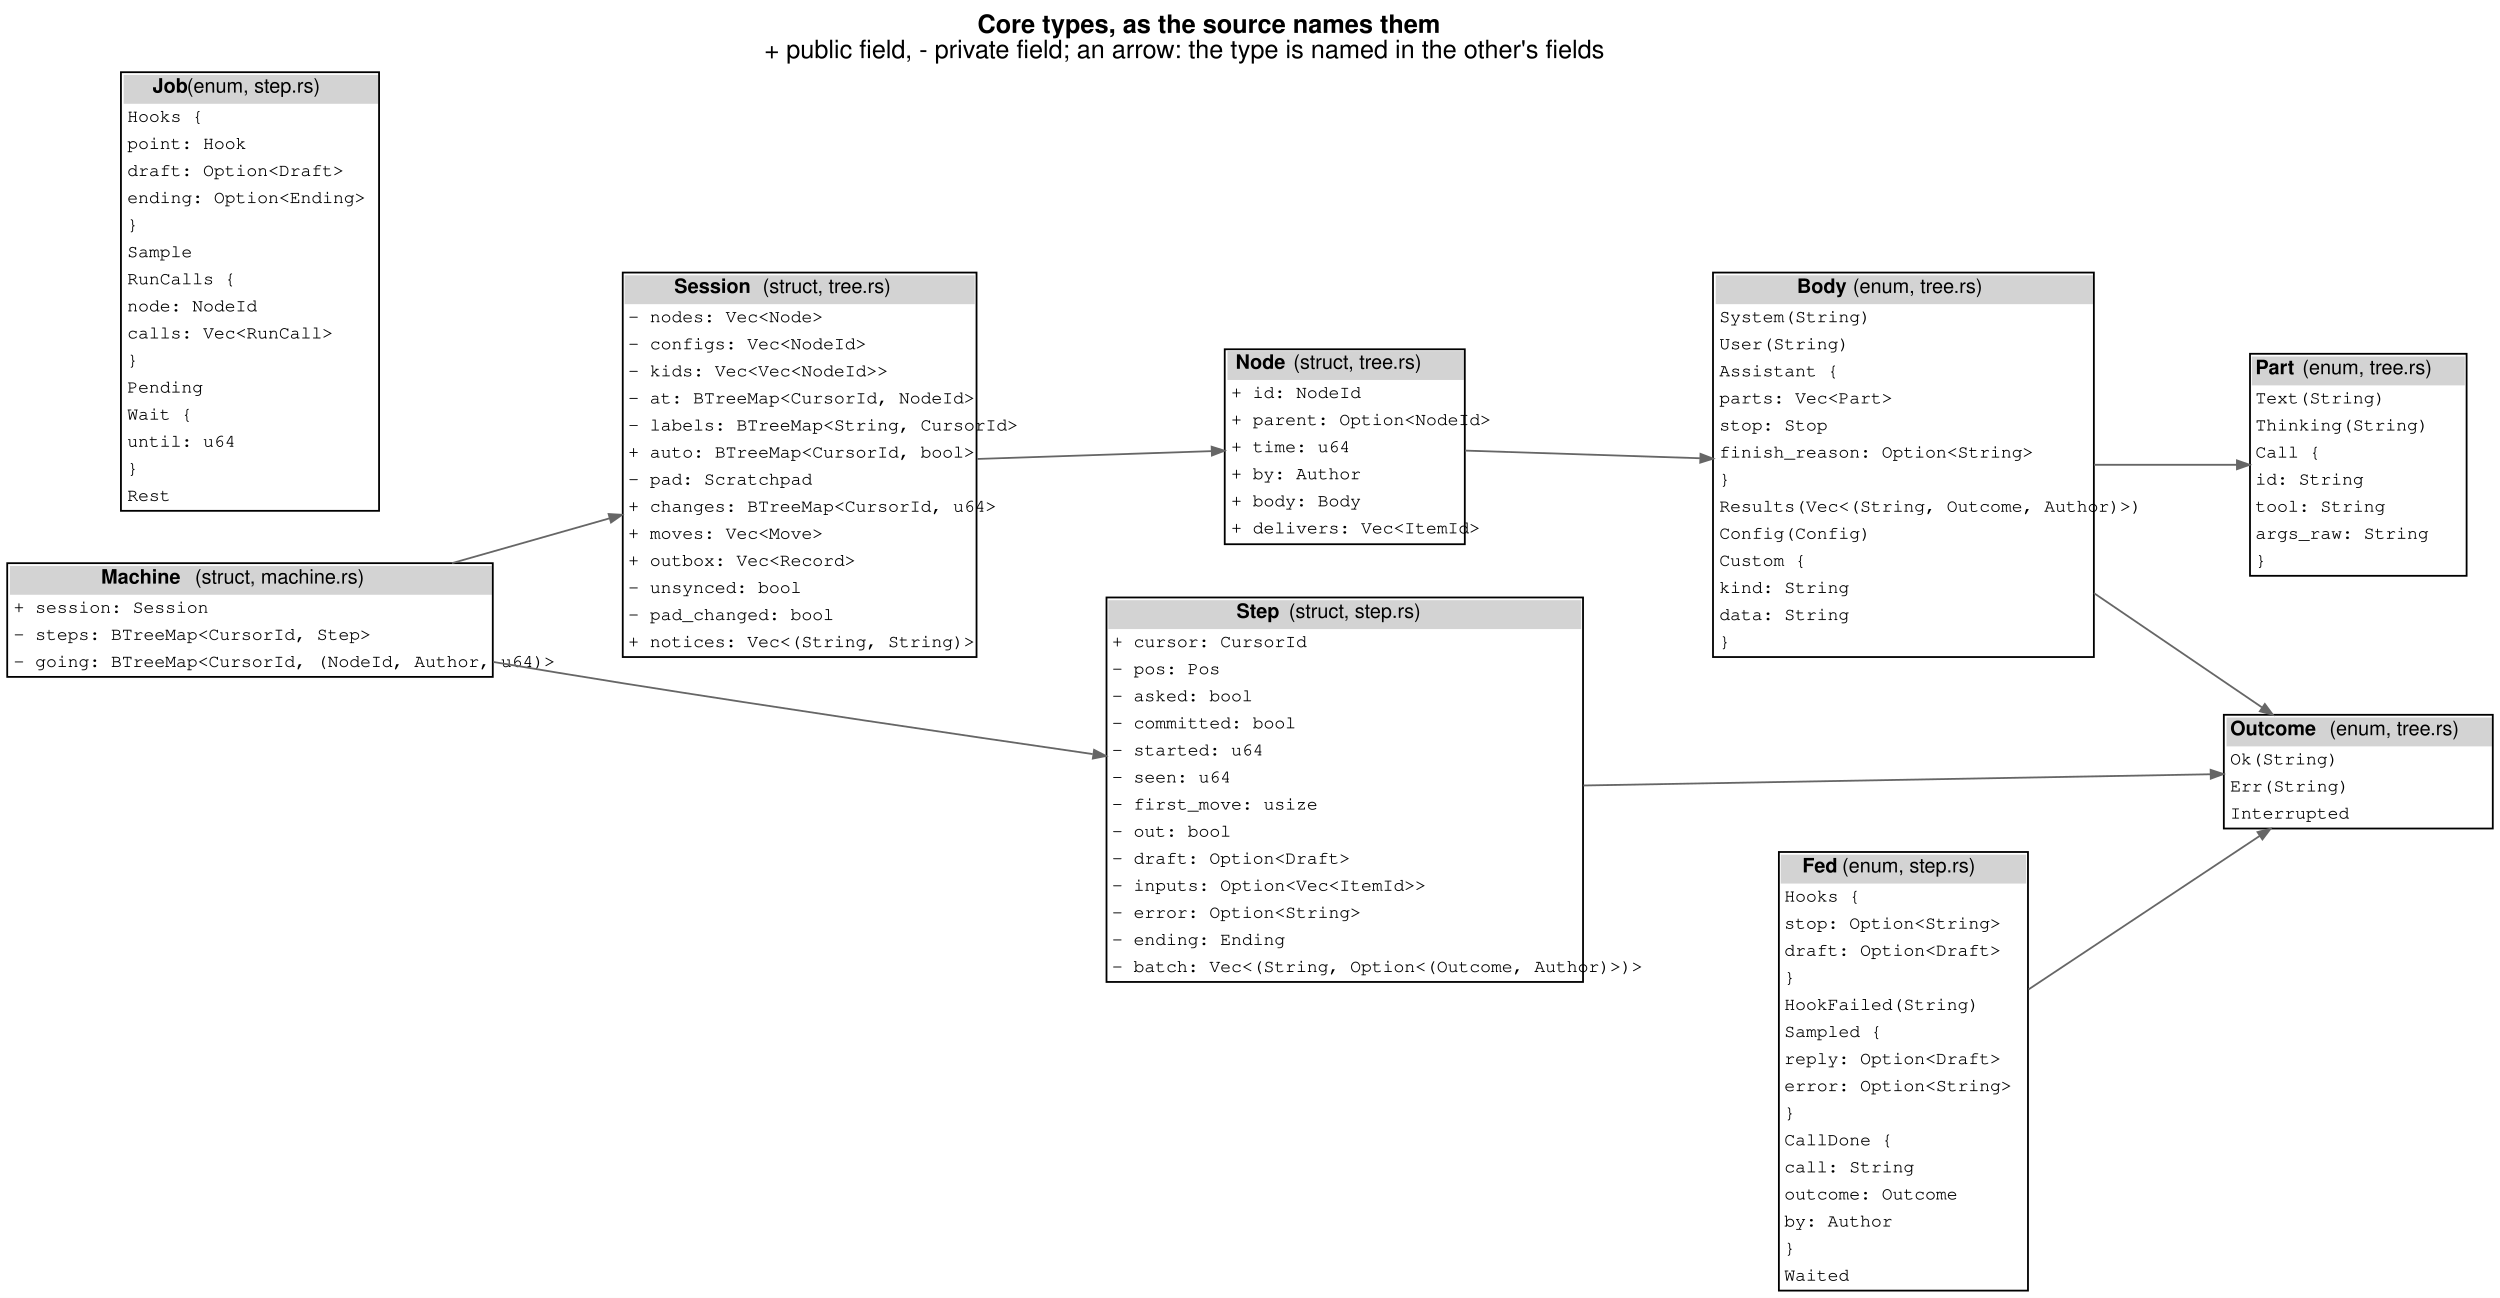
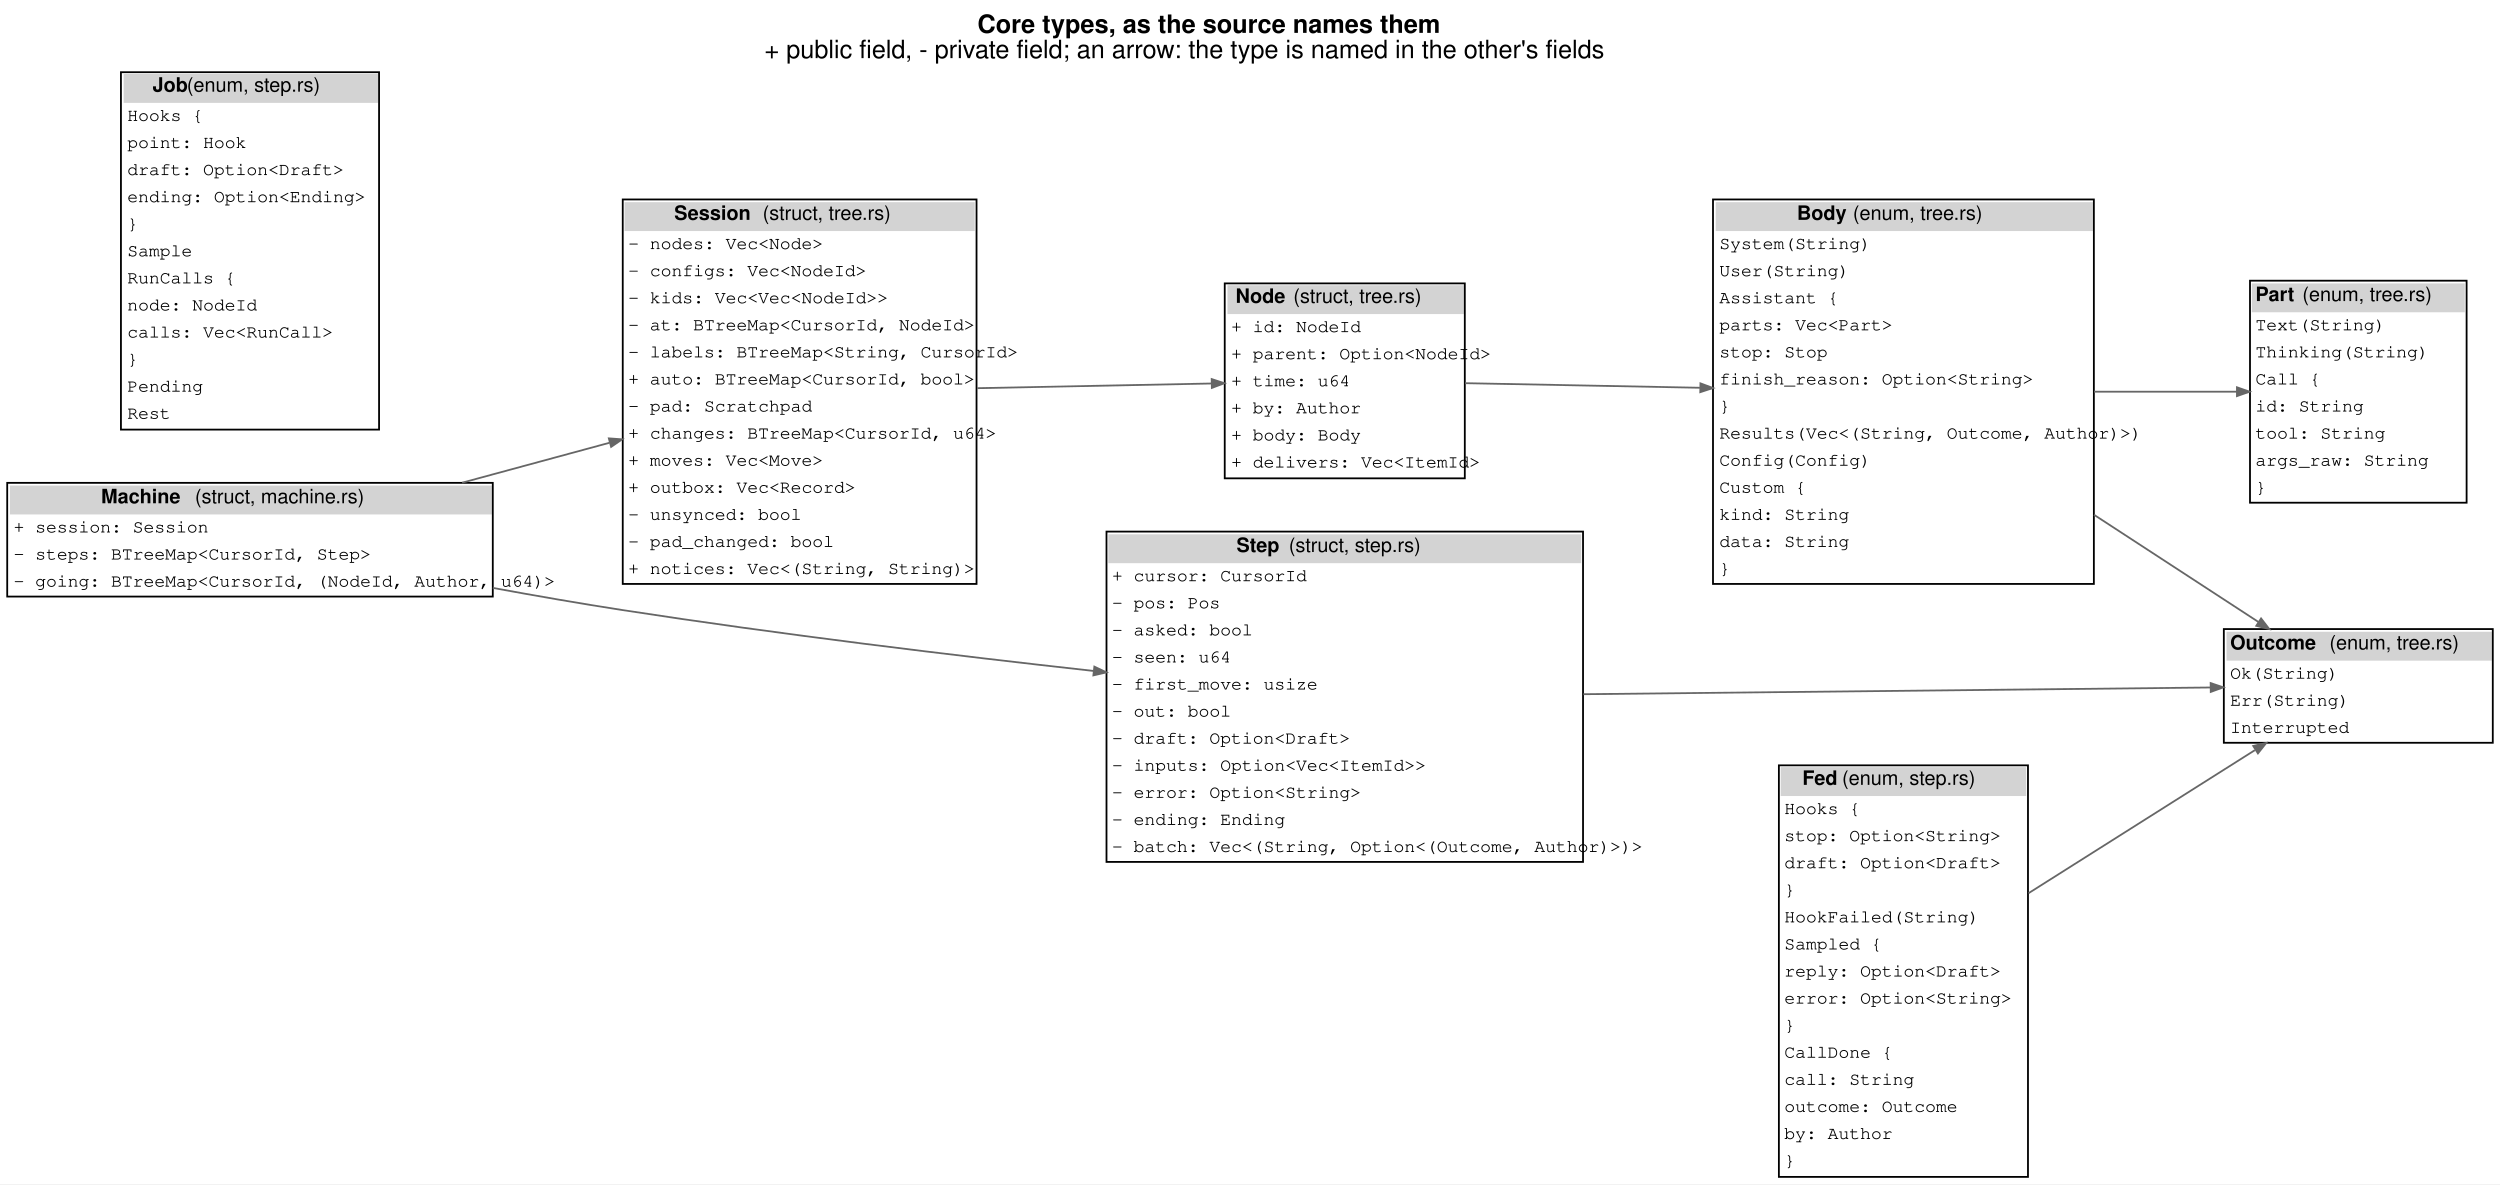
- <svg xmlns="http://www.w3.org/2000/svg" width="1385pt" height="719pt" viewBox="0.00 0.00 1385.00 719.00">
-   <g id="graph0" class="graph" transform="scale(1 1) rotate(0) translate(4 715)">
-     <polygon fill="white" stroke="transparent" points="-4,4 -4,-715 1381,-715 1381,4 -4,4" />
-     <text text-anchor="start" x="537.5" y="-696.8" font-family="Helvetica,sans-Serif" font-weight="bold" font-size="14.00">Core types, as the source names them</text>
-     <text text-anchor="start" x="419.5" y="-682.8" font-family="Helvetica,sans-Serif" font-size="14.00">+ public field, - private field; an arrow: the type is named in the other's fields</text>
+ <svg xmlns="http://www.w3.org/2000/svg" width="1385pt" height="656pt" viewBox="0.00 0.00 1385.00 656.00">
+   <g id="graph0" class="graph" transform="scale(1 1) rotate(0) translate(4 652)">
+     <polygon fill="white" stroke="transparent" points="-4,4 -4,-652 1381,-652 1381,4 -4,4" />
+     <text text-anchor="start" x="537.5" y="-633.8" font-family="Helvetica,sans-Serif" font-weight="bold" font-size="14.00">Core types, as the source names them</text>
+     <text text-anchor="start" x="419.5" y="-619.8" font-family="Helvetica,sans-Serif" font-size="14.00">+ public field, - private field; an arrow: the type is named in the other's fields</text>
    <g id="node1" class="node">
-       <polygon fill="lightgray" stroke="transparent" points="946.5,-546.5 946.5,-562.5 1155.5,-562.5 1155.5,-546.5 946.5,-546.5" />
-       <text text-anchor="start" x="991.5" y="-552.7" font-family="Helvetica,sans-Serif" font-weight="bold" font-size="11.00">Body</text>
-       <text text-anchor="start" x="1022.5" y="-552.7" font-family="Helvetica,sans-Serif" font-size="11.00"> (enum, tree.rs)</text>
-       <text text-anchor="start" x="948.5" y="-536.5" font-family="Courier,monospace" font-size="10.00">System(String)</text>
-       <text text-anchor="start" x="948.5" y="-521.5" font-family="Courier,monospace" font-size="10.00">User(String)</text>
-       <text text-anchor="start" x="948.5" y="-506.5" font-family="Courier,monospace" font-size="10.00">Assistant {</text>
-       <text text-anchor="start" x="948.5" y="-491.5" font-family="Courier,monospace" font-size="10.00">    parts: Vec&lt;Part&gt;</text>
-       <text text-anchor="start" x="948.5" y="-476.5" font-family="Courier,monospace" font-size="10.00">    stop: Stop</text>
-       <text text-anchor="start" x="948.5" y="-461.5" font-family="Courier,monospace" font-size="10.00">    finish_reason: Option&lt;String&gt;</text>
-       <text text-anchor="start" x="948.5" y="-446.5" font-family="Courier,monospace" font-size="10.00">}</text>
-       <text text-anchor="start" x="948.5" y="-431.5" font-family="Courier,monospace" font-size="10.00">Results(Vec&lt;(String, Outcome, Author)&gt;)</text>
-       <text text-anchor="start" x="948.5" y="-416.5" font-family="Courier,monospace" font-size="10.00">Config(Config)</text>
-       <text text-anchor="start" x="948.5" y="-401.5" font-family="Courier,monospace" font-size="10.00">Custom {</text>
-       <text text-anchor="start" x="948.5" y="-386.5" font-family="Courier,monospace" font-size="10.00">    kind: String</text>
-       <text text-anchor="start" x="948.5" y="-371.5" font-family="Courier,monospace" font-size="10.00">    data: String</text>
-       <text text-anchor="start" x="948.5" y="-356.5" font-family="Courier,monospace" font-size="10.00">}</text>
-       <polygon fill="none" stroke="black" points="945,-351 945,-564 1156,-564 1156,-351 945,-351" />
+       <polygon fill="lightgray" stroke="transparent" points="946.5,-524 946.5,-540 1155.5,-540 1155.5,-524 946.5,-524" />
+       <text text-anchor="start" x="991.5" y="-530.2" font-family="Helvetica,sans-Serif" font-weight="bold" font-size="11.00">Body</text>
+       <text text-anchor="start" x="1022.5" y="-530.2" font-family="Helvetica,sans-Serif" font-size="11.00"> (enum, tree.rs)</text>
+       <text text-anchor="start" x="948.5" y="-514" font-family="Courier,monospace" font-size="10.00">System(String)</text>
+       <text text-anchor="start" x="948.5" y="-499" font-family="Courier,monospace" font-size="10.00">User(String)</text>
+       <text text-anchor="start" x="948.5" y="-484" font-family="Courier,monospace" font-size="10.00">Assistant {</text>
+       <text text-anchor="start" x="948.5" y="-469" font-family="Courier,monospace" font-size="10.00">    parts: Vec&lt;Part&gt;</text>
+       <text text-anchor="start" x="948.5" y="-454" font-family="Courier,monospace" font-size="10.00">    stop: Stop</text>
+       <text text-anchor="start" x="948.5" y="-439" font-family="Courier,monospace" font-size="10.00">    finish_reason: Option&lt;String&gt;</text>
+       <text text-anchor="start" x="948.5" y="-424" font-family="Courier,monospace" font-size="10.00">}</text>
+       <text text-anchor="start" x="948.5" y="-409" font-family="Courier,monospace" font-size="10.00">Results(Vec&lt;(String, Outcome, Author)&gt;)</text>
+       <text text-anchor="start" x="948.5" y="-394" font-family="Courier,monospace" font-size="10.00">Config(Config)</text>
+       <text text-anchor="start" x="948.5" y="-379" font-family="Courier,monospace" font-size="10.00">Custom {</text>
+       <text text-anchor="start" x="948.5" y="-364" font-family="Courier,monospace" font-size="10.00">    kind: String</text>
+       <text text-anchor="start" x="948.5" y="-349" font-family="Courier,monospace" font-size="10.00">    data: String</text>
+       <text text-anchor="start" x="948.5" y="-334" font-family="Courier,monospace" font-size="10.00">}</text>
+       <polygon fill="none" stroke="black" points="945,-328.5 945,-541.5 1156,-541.5 1156,-328.5 945,-328.5" />
    </g>
    <g id="node8" class="node">
-       <polygon fill="lightgray" stroke="transparent" points="1229.5,-301.5 1229.5,-317.5 1376.5,-317.5 1376.5,-301.5 1229.5,-301.5" />
-       <text text-anchor="start" x="1231.5" y="-307.7" font-family="Helvetica,sans-Serif" font-weight="bold" font-size="11.00">Outcome</text>
-       <text text-anchor="start" x="1286.5" y="-307.7" font-family="Helvetica,sans-Serif" font-size="11.00"> (enum, tree.rs)</text>
-       <text text-anchor="start" x="1231.5" y="-291.5" font-family="Courier,monospace" font-size="10.00">Ok(String)</text>
-       <text text-anchor="start" x="1231.5" y="-276.5" font-family="Courier,monospace" font-size="10.00">Err(String)</text>
-       <text text-anchor="start" x="1231.5" y="-261.5" font-family="Courier,monospace" font-size="10.00">Interrupted</text>
-       <polygon fill="none" stroke="black" points="1228,-256 1228,-319 1377,-319 1377,-256 1228,-256" />
+       <polygon fill="lightgray" stroke="transparent" points="1229.5,-286 1229.5,-302 1376.5,-302 1376.5,-286 1229.5,-286" />
+       <text text-anchor="start" x="1231.5" y="-292.2" font-family="Helvetica,sans-Serif" font-weight="bold" font-size="11.00">Outcome</text>
+       <text text-anchor="start" x="1286.5" y="-292.2" font-family="Helvetica,sans-Serif" font-size="11.00"> (enum, tree.rs)</text>
+       <text text-anchor="start" x="1231.5" y="-276" font-family="Courier,monospace" font-size="10.00">Ok(String)</text>
+       <text text-anchor="start" x="1231.5" y="-261" font-family="Courier,monospace" font-size="10.00">Err(String)</text>
+       <text text-anchor="start" x="1231.5" y="-246" font-family="Courier,monospace" font-size="10.00">Interrupted</text>
+       <polygon fill="none" stroke="black" points="1228,-240.5 1228,-303.5 1377,-303.5 1377,-240.5 1228,-240.5" />
    </g>
    <g id="edge2" class="edge">
-       <path fill="none" stroke="#666666" d="M1156.07,-386.39C1188.17,-364.57 1222.11,-341.49 1249.12,-323.12" />
-       <polygon fill="#666666" stroke="#666666" points="1250.72,-325 1255.13,-319.03 1247.96,-320.94 1250.72,-325" />
+       <path fill="none" stroke="#666666" d="M1156.07,-366.82C1187.42,-346.38 1220.53,-324.79 1247.22,-307.39" />
+       <polygon fill="#666666" stroke="#666666" points="1248.64,-309.39 1253.17,-303.51 1245.97,-305.28 1248.64,-309.39" />
    </g>
    <g id="node9" class="node">
-       <polygon fill="lightgray" stroke="transparent" points="1243.5,-501.5 1243.5,-517.5 1361.5,-517.5 1361.5,-501.5 1243.5,-501.5" />
-       <text text-anchor="start" x="1245.5" y="-507.7" font-family="Helvetica,sans-Serif" font-weight="bold" font-size="11.00">Part</text>
-       <text text-anchor="start" x="1271.5" y="-507.7" font-family="Helvetica,sans-Serif" font-size="11.00"> (enum, tree.rs)</text>
-       <text text-anchor="start" x="1245.5" y="-491.5" font-family="Courier,monospace" font-size="10.00">Text(String)</text>
-       <text text-anchor="start" x="1245.5" y="-476.5" font-family="Courier,monospace" font-size="10.00">Thinking(String)</text>
-       <text text-anchor="start" x="1245.5" y="-461.5" font-family="Courier,monospace" font-size="10.00">Call {</text>
-       <text text-anchor="start" x="1245.5" y="-446.5" font-family="Courier,monospace" font-size="10.00">    id: String</text>
-       <text text-anchor="start" x="1245.5" y="-431.5" font-family="Courier,monospace" font-size="10.00">    tool: String</text>
-       <text text-anchor="start" x="1245.5" y="-416.5" font-family="Courier,monospace" font-size="10.00">    args_raw: String</text>
-       <text text-anchor="start" x="1245.5" y="-401.5" font-family="Courier,monospace" font-size="10.00">}</text>
-       <polygon fill="none" stroke="black" points="1242.5,-396 1242.5,-519 1362.5,-519 1362.5,-396 1242.5,-396" />
+       <polygon fill="lightgray" stroke="transparent" points="1243.5,-479 1243.5,-495 1361.5,-495 1361.5,-479 1243.5,-479" />
+       <text text-anchor="start" x="1245.5" y="-485.2" font-family="Helvetica,sans-Serif" font-weight="bold" font-size="11.00">Part</text>
+       <text text-anchor="start" x="1271.5" y="-485.2" font-family="Helvetica,sans-Serif" font-size="11.00"> (enum, tree.rs)</text>
+       <text text-anchor="start" x="1245.5" y="-469" font-family="Courier,monospace" font-size="10.00">Text(String)</text>
+       <text text-anchor="start" x="1245.5" y="-454" font-family="Courier,monospace" font-size="10.00">Thinking(String)</text>
+       <text text-anchor="start" x="1245.5" y="-439" font-family="Courier,monospace" font-size="10.00">Call {</text>
+       <text text-anchor="start" x="1245.5" y="-424" font-family="Courier,monospace" font-size="10.00">    id: String</text>
+       <text text-anchor="start" x="1245.5" y="-409" font-family="Courier,monospace" font-size="10.00">    tool: String</text>
+       <text text-anchor="start" x="1245.5" y="-394" font-family="Courier,monospace" font-size="10.00">    args_raw: String</text>
+       <text text-anchor="start" x="1245.5" y="-379" font-family="Courier,monospace" font-size="10.00">}</text>
+       <polygon fill="none" stroke="black" points="1242.5,-373.5 1242.5,-496.5 1362.5,-496.5 1362.5,-373.5 1242.5,-373.5" />
    </g>
    <g id="edge1" class="edge">
-       <path fill="none" stroke="#666666" d="M1156.07,-457.5C1182.87,-457.5 1210.94,-457.5 1235.21,-457.5" />
-       <polygon fill="#666666" stroke="#666666" points="1235.27,-459.95 1242.27,-457.5 1235.27,-455.05 1235.27,-459.95" />
+       <path fill="none" stroke="#666666" d="M1156.07,-435C1182.87,-435 1210.94,-435 1235.21,-435" />
+       <polygon fill="#666666" stroke="#666666" points="1235.27,-437.45 1242.27,-435 1235.27,-432.55 1235.27,-437.45" />
    </g>
    <g id="node2" class="node">
-       <polygon fill="lightgray" stroke="transparent" points="676,-504.5 676,-520.5 807,-520.5 807,-504.5 676,-504.5" />
-       <text text-anchor="start" x="680.5" y="-510.7" font-family="Helvetica,sans-Serif" font-weight="bold" font-size="11.00">Node</text>
-       <text text-anchor="start" x="712.5" y="-510.7" font-family="Helvetica,sans-Serif" font-size="11.00"> (struct, tree.rs)</text>
-       <text text-anchor="start" x="678" y="-494.5" font-family="Courier,monospace" font-size="10.00">+ id: NodeId</text>
-       <text text-anchor="start" x="678" y="-479.5" font-family="Courier,monospace" font-size="10.00">+ parent: Option&lt;NodeId&gt;</text>
-       <text text-anchor="start" x="678" y="-464.5" font-family="Courier,monospace" font-size="10.00">+ time: u64</text>
-       <text text-anchor="start" x="678" y="-449.5" font-family="Courier,monospace" font-size="10.00">+ by: Author</text>
-       <text text-anchor="start" x="678" y="-434.5" font-family="Courier,monospace" font-size="10.00">+ body: Body</text>
-       <text text-anchor="start" x="678" y="-419.5" font-family="Courier,monospace" font-size="10.00">+ delivers: Vec&lt;ItemId&gt;</text>
-       <polygon fill="none" stroke="black" points="674.5,-413.5 674.5,-521.5 807.5,-521.5 807.5,-413.5 674.5,-413.5" />
+       <polygon fill="lightgray" stroke="transparent" points="676,-478 676,-494 807,-494 807,-478 676,-478" />
+       <text text-anchor="start" x="680.5" y="-484.2" font-family="Helvetica,sans-Serif" font-weight="bold" font-size="11.00">Node</text>
+       <text text-anchor="start" x="712.5" y="-484.2" font-family="Helvetica,sans-Serif" font-size="11.00"> (struct, tree.rs)</text>
+       <text text-anchor="start" x="678" y="-468" font-family="Courier,monospace" font-size="10.00">+ id: NodeId</text>
+       <text text-anchor="start" x="678" y="-453" font-family="Courier,monospace" font-size="10.00">+ parent: Option&lt;NodeId&gt;</text>
+       <text text-anchor="start" x="678" y="-438" font-family="Courier,monospace" font-size="10.00">+ time: u64</text>
+       <text text-anchor="start" x="678" y="-423" font-family="Courier,monospace" font-size="10.00">+ by: Author</text>
+       <text text-anchor="start" x="678" y="-408" font-family="Courier,monospace" font-size="10.00">+ body: Body</text>
+       <text text-anchor="start" x="678" y="-393" font-family="Courier,monospace" font-size="10.00">+ delivers: Vec&lt;ItemId&gt;</text>
+       <polygon fill="none" stroke="black" points="674.5,-387 674.5,-495 807.5,-495 807.5,-387 674.5,-387" />
    </g>
    <g id="edge3" class="edge">
-       <path fill="none" stroke="#666666" d="M807.59,-465.37C845.43,-464.14 894.04,-462.56 937.75,-461.13" />
-       <polygon fill="#666666" stroke="#666666" points="938.08,-463.57 945,-460.9 937.92,-458.68 938.08,-463.57" />
+       <path fill="none" stroke="#666666" d="M807.59,-439.72C845.43,-438.98 894.04,-438.03 937.75,-437.18" />
+       <polygon fill="#666666" stroke="#666666" points="938.05,-439.63 945,-437.04 937.95,-434.73 938.05,-439.63" />
    </g>
    <g id="node3" class="node">
-       <polygon fill="lightgray" stroke="transparent" points="342,-546.5 342,-562.5 536,-562.5 536,-546.5 342,-546.5" />
-       <text text-anchor="start" x="369.5" y="-552.7" font-family="Helvetica,sans-Serif" font-weight="bold" font-size="11.00">Session</text>
-       <text text-anchor="start" x="418.5" y="-552.7" font-family="Helvetica,sans-Serif" font-size="11.00"> (struct, tree.rs)</text>
-       <text text-anchor="start" x="344" y="-536.5" font-family="Courier,monospace" font-size="10.00">- nodes: Vec&lt;Node&gt;</text>
-       <text text-anchor="start" x="344" y="-521.5" font-family="Courier,monospace" font-size="10.00">- configs: Vec&lt;NodeId&gt;</text>
-       <text text-anchor="start" x="344" y="-506.5" font-family="Courier,monospace" font-size="10.00">- kids: Vec&lt;Vec&lt;NodeId&gt;&gt;</text>
-       <text text-anchor="start" x="344" y="-491.5" font-family="Courier,monospace" font-size="10.00">- at: BTreeMap&lt;CursorId, NodeId&gt;</text>
-       <text text-anchor="start" x="344" y="-476.5" font-family="Courier,monospace" font-size="10.00">- labels: BTreeMap&lt;String, CursorId&gt;</text>
-       <text text-anchor="start" x="344" y="-461.5" font-family="Courier,monospace" font-size="10.00">+ auto: BTreeMap&lt;CursorId, bool&gt;</text>
-       <text text-anchor="start" x="344" y="-446.5" font-family="Courier,monospace" font-size="10.00">- pad: Scratchpad</text>
-       <text text-anchor="start" x="344" y="-431.5" font-family="Courier,monospace" font-size="10.00">+ changes: BTreeMap&lt;CursorId, u64&gt;</text>
-       <text text-anchor="start" x="344" y="-416.5" font-family="Courier,monospace" font-size="10.00">+ moves: Vec&lt;Move&gt;</text>
-       <text text-anchor="start" x="344" y="-401.5" font-family="Courier,monospace" font-size="10.00">+ outbox: Vec&lt;Record&gt;</text>
-       <text text-anchor="start" x="344" y="-386.5" font-family="Courier,monospace" font-size="10.00">- unsynced: bool</text>
-       <text text-anchor="start" x="344" y="-371.5" font-family="Courier,monospace" font-size="10.00">- pad_changed: bool</text>
-       <text text-anchor="start" x="344" y="-356.5" font-family="Courier,monospace" font-size="10.00">+ notices: Vec&lt;(String, String)&gt;</text>
-       <polygon fill="none" stroke="black" points="341,-351 341,-564 537,-564 537,-351 341,-351" />
+       <polygon fill="lightgray" stroke="transparent" points="342,-524 342,-540 536,-540 536,-524 342,-524" />
+       <text text-anchor="start" x="369.5" y="-530.2" font-family="Helvetica,sans-Serif" font-weight="bold" font-size="11.00">Session</text>
+       <text text-anchor="start" x="418.5" y="-530.2" font-family="Helvetica,sans-Serif" font-size="11.00"> (struct, tree.rs)</text>
+       <text text-anchor="start" x="344" y="-514" font-family="Courier,monospace" font-size="10.00">- nodes: Vec&lt;Node&gt;</text>
+       <text text-anchor="start" x="344" y="-499" font-family="Courier,monospace" font-size="10.00">- configs: Vec&lt;NodeId&gt;</text>
+       <text text-anchor="start" x="344" y="-484" font-family="Courier,monospace" font-size="10.00">- kids: Vec&lt;Vec&lt;NodeId&gt;&gt;</text>
+       <text text-anchor="start" x="344" y="-469" font-family="Courier,monospace" font-size="10.00">- at: BTreeMap&lt;CursorId, NodeId&gt;</text>
+       <text text-anchor="start" x="344" y="-454" font-family="Courier,monospace" font-size="10.00">- labels: BTreeMap&lt;String, CursorId&gt;</text>
+       <text text-anchor="start" x="344" y="-439" font-family="Courier,monospace" font-size="10.00">+ auto: BTreeMap&lt;CursorId, bool&gt;</text>
+       <text text-anchor="start" x="344" y="-424" font-family="Courier,monospace" font-size="10.00">- pad: Scratchpad</text>
+       <text text-anchor="start" x="344" y="-409" font-family="Courier,monospace" font-size="10.00">+ changes: BTreeMap&lt;CursorId, u64&gt;</text>
+       <text text-anchor="start" x="344" y="-394" font-family="Courier,monospace" font-size="10.00">+ moves: Vec&lt;Move&gt;</text>
+       <text text-anchor="start" x="344" y="-379" font-family="Courier,monospace" font-size="10.00">+ outbox: Vec&lt;Record&gt;</text>
+       <text text-anchor="start" x="344" y="-364" font-family="Courier,monospace" font-size="10.00">- unsynced: bool</text>
+       <text text-anchor="start" x="344" y="-349" font-family="Courier,monospace" font-size="10.00">- pad_changed: bool</text>
+       <text text-anchor="start" x="344" y="-334" font-family="Courier,monospace" font-size="10.00">+ notices: Vec&lt;(String, String)&gt;</text>
+       <polygon fill="none" stroke="black" points="341,-328.5 341,-541.5 537,-541.5 537,-328.5 341,-328.5" />
    </g>
    <g id="edge4" class="edge">
-       <path fill="none" stroke="#666666" d="M537.4,-460.75C579.6,-462.15 628.16,-463.77 667.16,-465.07" />
-       <polygon fill="#666666" stroke="#666666" points="667.25,-467.53 674.32,-465.31 667.41,-462.63 667.25,-467.53" />
+       <path fill="none" stroke="#666666" d="M537.4,-436.95C579.6,-437.79 628.16,-438.76 667.16,-439.54" />
+       <polygon fill="#666666" stroke="#666666" points="667.28,-442 674.32,-439.69 667.37,-437.1 667.28,-442" />
    </g>
    <g id="node4" class="node">
-       <polygon fill="lightgray" stroke="transparent" points="1.5,-385.5 1.5,-401.5 268.5,-401.5 268.5,-385.5 1.5,-385.5" />
-       <text text-anchor="start" x="52" y="-391.7" font-family="Helvetica,sans-Serif" font-weight="bold" font-size="11.00">Machine</text>
-       <text text-anchor="start" x="104" y="-391.7" font-family="Helvetica,sans-Serif" font-size="11.00"> (struct, machine.rs)</text>
-       <text text-anchor="start" x="3.5" y="-375.5" font-family="Courier,monospace" font-size="10.00">+ session: Session</text>
-       <text text-anchor="start" x="3.5" y="-360.5" font-family="Courier,monospace" font-size="10.00">- steps: BTreeMap&lt;CursorId, Step&gt;</text>
-       <text text-anchor="start" x="3.5" y="-345.5" font-family="Courier,monospace" font-size="10.00">- going: BTreeMap&lt;CursorId, (NodeId, Author, u64)&gt;</text>
-       <polygon fill="none" stroke="black" points="0,-340 0,-403 269,-403 269,-340 0,-340" />
+       <polygon fill="lightgray" stroke="transparent" points="1.5,-367 1.5,-383 268.5,-383 268.5,-367 1.5,-367" />
+       <text text-anchor="start" x="52" y="-373.2" font-family="Helvetica,sans-Serif" font-weight="bold" font-size="11.00">Machine</text>
+       <text text-anchor="start" x="104" y="-373.2" font-family="Helvetica,sans-Serif" font-size="11.00"> (struct, machine.rs)</text>
+       <text text-anchor="start" x="3.5" y="-357" font-family="Courier,monospace" font-size="10.00">+ session: Session</text>
+       <text text-anchor="start" x="3.5" y="-342" font-family="Courier,monospace" font-size="10.00">- steps: BTreeMap&lt;CursorId, Step&gt;</text>
+       <text text-anchor="start" x="3.5" y="-327" font-family="Courier,monospace" font-size="10.00">- going: BTreeMap&lt;CursorId, (NodeId, Author, u64)&gt;</text>
+       <polygon fill="none" stroke="black" points="0,-321.5 0,-384.5 269,-384.5 269,-321.5 0,-321.5" />
    </g>
    <g id="edge5" class="edge">
-       <path fill="none" stroke="#666666" d="M246.42,-403.03C274.99,-411.16 305.63,-419.87 333.84,-427.89" />
-       <polygon fill="#666666" stroke="#666666" points="333.17,-430.24 340.57,-429.8 334.51,-425.53 333.17,-430.24" />
+       <path fill="none" stroke="#666666" d="M252.02,-384.59C278.91,-391.88 307.35,-399.58 333.68,-406.72" />
+       <polygon fill="#666666" stroke="#666666" points="333.29,-409.15 340.69,-408.62 334.57,-404.42 333.29,-409.15" />
    </g>
    <g id="node5" class="node">
-       <polygon fill="lightgray" stroke="transparent" points="610,-366.5 610,-382.5 872,-382.5 872,-366.5 610,-366.5" />
-       <text text-anchor="start" x="681" y="-372.7" font-family="Helvetica,sans-Serif" font-weight="bold" font-size="11.00">Step</text>
-       <text text-anchor="start" x="710" y="-372.7" font-family="Helvetica,sans-Serif" font-size="11.00"> (struct, step.rs)</text>
-       <text text-anchor="start" x="612" y="-356.5" font-family="Courier,monospace" font-size="10.00">+ cursor: CursorId</text>
-       <text text-anchor="start" x="612" y="-341.5" font-family="Courier,monospace" font-size="10.00">- pos: Pos</text>
-       <text text-anchor="start" x="612" y="-326.5" font-family="Courier,monospace" font-size="10.00">- asked: bool</text>
-       <text text-anchor="start" x="612" y="-311.5" font-family="Courier,monospace" font-size="10.00">- committed: bool</text>
-       <text text-anchor="start" x="612" y="-296.5" font-family="Courier,monospace" font-size="10.00">- started: u64</text>
-       <text text-anchor="start" x="612" y="-281.5" font-family="Courier,monospace" font-size="10.00">- seen: u64</text>
-       <text text-anchor="start" x="612" y="-266.5" font-family="Courier,monospace" font-size="10.00">- first_move: usize</text>
-       <text text-anchor="start" x="612" y="-251.5" font-family="Courier,monospace" font-size="10.00">- out: bool</text>
-       <text text-anchor="start" x="612" y="-236.5" font-family="Courier,monospace" font-size="10.00">- draft: Option&lt;Draft&gt;</text>
-       <text text-anchor="start" x="612" y="-221.5" font-family="Courier,monospace" font-size="10.00">- inputs: Option&lt;Vec&lt;ItemId&gt;&gt;</text>
-       <text text-anchor="start" x="612" y="-206.5" font-family="Courier,monospace" font-size="10.00">- error: Option&lt;String&gt;</text>
-       <text text-anchor="start" x="612" y="-191.5" font-family="Courier,monospace" font-size="10.00">- ending: Ending</text>
-       <text text-anchor="start" x="612" y="-176.5" font-family="Courier,monospace" font-size="10.00">- batch: Vec&lt;(String, Option&lt;(Outcome, Author)&gt;)&gt;</text>
-       <polygon fill="none" stroke="black" points="609,-171 609,-384 873,-384 873,-171 609,-171" />
+       <polygon fill="lightgray" stroke="transparent" points="610,-340 610,-356 872,-356 872,-340 610,-340" />
+       <text text-anchor="start" x="681" y="-346.2" font-family="Helvetica,sans-Serif" font-weight="bold" font-size="11.00">Step</text>
+       <text text-anchor="start" x="710" y="-346.2" font-family="Helvetica,sans-Serif" font-size="11.00"> (struct, step.rs)</text>
+       <text text-anchor="start" x="612" y="-330" font-family="Courier,monospace" font-size="10.00">+ cursor: CursorId</text>
+       <text text-anchor="start" x="612" y="-315" font-family="Courier,monospace" font-size="10.00">- pos: Pos</text>
+       <text text-anchor="start" x="612" y="-300" font-family="Courier,monospace" font-size="10.00">- asked: bool</text>
+       <text text-anchor="start" x="612" y="-285" font-family="Courier,monospace" font-size="10.00">- seen: u64</text>
+       <text text-anchor="start" x="612" y="-270" font-family="Courier,monospace" font-size="10.00">- first_move: usize</text>
+       <text text-anchor="start" x="612" y="-255" font-family="Courier,monospace" font-size="10.00">- out: bool</text>
+       <text text-anchor="start" x="612" y="-240" font-family="Courier,monospace" font-size="10.00">- draft: Option&lt;Draft&gt;</text>
+       <text text-anchor="start" x="612" y="-225" font-family="Courier,monospace" font-size="10.00">- inputs: Option&lt;Vec&lt;ItemId&gt;&gt;</text>
+       <text text-anchor="start" x="612" y="-210" font-family="Courier,monospace" font-size="10.00">- error: Option&lt;String&gt;</text>
+       <text text-anchor="start" x="612" y="-195" font-family="Courier,monospace" font-size="10.00">- ending: Ending</text>
+       <text text-anchor="start" x="612" y="-180" font-family="Courier,monospace" font-size="10.00">- batch: Vec&lt;(String, Option&lt;(Outcome, Author)&gt;)&gt;</text>
+       <polygon fill="none" stroke="black" points="609,-174.5 609,-357.5 873,-357.5 873,-174.5 609,-174.5" />
    </g>
    <g id="edge6" class="edge">
-       <path fill="none" stroke="#666666" d="M269.19,-348.29C293.09,-344.27 317.77,-340.2 341,-336.5 427.42,-322.75 524.55,-308.37 601.34,-297.24" />
-       <polygon fill="#666666" stroke="#666666" points="602.13,-299.6 608.7,-296.18 601.42,-294.75 602.13,-299.6" />
+       <path fill="none" stroke="#666666" d="M269.03,-326.3C292.94,-321.9 317.67,-317.61 341,-314 427.33,-300.63 524.66,-288.86 601.58,-280.32" />
+       <polygon fill="#666666" stroke="#666666" points="602.27,-282.7 608.96,-279.5 601.73,-277.83 602.27,-282.7" />
    </g>
    <g id="edge7" class="edge">
-       <path fill="none" stroke="#666666" d="M873.18,-279.84C980.73,-281.77 1129.55,-284.43 1220.47,-286.05" />
-       <polygon fill="#666666" stroke="#666666" points="1220.69,-288.51 1227.73,-286.18 1220.78,-283.61 1220.69,-288.51" />
+       <path fill="none" stroke="#666666" d="M873.18,-267.41C980.73,-268.56 1129.55,-270.16 1220.47,-271.13" />
+       <polygon fill="#666666" stroke="#666666" points="1220.7,-273.58 1227.73,-271.21 1220.76,-268.68 1220.7,-273.58" />
    </g>
    <g id="node6" class="node">
-       <polygon fill="lightgray" stroke="transparent" points="64.5,-657.5 64.5,-673.5 205.5,-673.5 205.5,-657.5 64.5,-657.5" />
-       <text text-anchor="start" x="80.5" y="-663.7" font-family="Helvetica,sans-Serif" font-weight="bold" font-size="11.00">Job</text>
-       <text text-anchor="start" x="99.5" y="-663.7" font-family="Helvetica,sans-Serif" font-size="11.00"> (enum, step.rs)</text>
-       <text text-anchor="start" x="66.5" y="-647.5" font-family="Courier,monospace" font-size="10.00">Hooks {</text>
-       <text text-anchor="start" x="66.5" y="-632.5" font-family="Courier,monospace" font-size="10.00">    point: Hook</text>
-       <text text-anchor="start" x="66.5" y="-617.5" font-family="Courier,monospace" font-size="10.00">    draft: Option&lt;Draft&gt;</text>
-       <text text-anchor="start" x="66.5" y="-602.5" font-family="Courier,monospace" font-size="10.00">    ending: Option&lt;Ending&gt;</text>
-       <text text-anchor="start" x="66.5" y="-587.5" font-family="Courier,monospace" font-size="10.00">}</text>
-       <text text-anchor="start" x="66.5" y="-572.5" font-family="Courier,monospace" font-size="10.00">Sample</text>
-       <text text-anchor="start" x="66.5" y="-557.5" font-family="Courier,monospace" font-size="10.00">RunCalls {</text>
-       <text text-anchor="start" x="66.5" y="-542.5" font-family="Courier,monospace" font-size="10.00">    node: NodeId</text>
-       <text text-anchor="start" x="66.5" y="-527.5" font-family="Courier,monospace" font-size="10.00">    calls: Vec&lt;RunCall&gt;</text>
-       <text text-anchor="start" x="66.5" y="-512.5" font-family="Courier,monospace" font-size="10.00">}</text>
-       <text text-anchor="start" x="66.5" y="-497.5" font-family="Courier,monospace" font-size="10.00">Pending</text>
-       <text text-anchor="start" x="66.5" y="-482.5" font-family="Courier,monospace" font-size="10.00">Wait {</text>
-       <text text-anchor="start" x="66.5" y="-467.5" font-family="Courier,monospace" font-size="10.00">    until: u64</text>
-       <text text-anchor="start" x="66.5" y="-452.5" font-family="Courier,monospace" font-size="10.00">}</text>
-       <text text-anchor="start" x="66.5" y="-437.5" font-family="Courier,monospace" font-size="10.00">Rest</text>
-       <polygon fill="none" stroke="black" points="63,-432 63,-675 206,-675 206,-432 63,-432" />
+       <polygon fill="lightgray" stroke="transparent" points="64.5,-595 64.5,-611 205.5,-611 205.5,-595 64.5,-595" />
+       <text text-anchor="start" x="80.5" y="-601.2" font-family="Helvetica,sans-Serif" font-weight="bold" font-size="11.00">Job</text>
+       <text text-anchor="start" x="99.5" y="-601.2" font-family="Helvetica,sans-Serif" font-size="11.00"> (enum, step.rs)</text>
+       <text text-anchor="start" x="66.5" y="-585" font-family="Courier,monospace" font-size="10.00">Hooks {</text>
+       <text text-anchor="start" x="66.5" y="-570" font-family="Courier,monospace" font-size="10.00">    point: Hook</text>
+       <text text-anchor="start" x="66.5" y="-555" font-family="Courier,monospace" font-size="10.00">    draft: Option&lt;Draft&gt;</text>
+       <text text-anchor="start" x="66.5" y="-540" font-family="Courier,monospace" font-size="10.00">    ending: Option&lt;Ending&gt;</text>
+       <text text-anchor="start" x="66.5" y="-525" font-family="Courier,monospace" font-size="10.00">}</text>
+       <text text-anchor="start" x="66.5" y="-510" font-family="Courier,monospace" font-size="10.00">Sample</text>
+       <text text-anchor="start" x="66.5" y="-495" font-family="Courier,monospace" font-size="10.00">RunCalls {</text>
+       <text text-anchor="start" x="66.5" y="-480" font-family="Courier,monospace" font-size="10.00">    node: NodeId</text>
+       <text text-anchor="start" x="66.5" y="-465" font-family="Courier,monospace" font-size="10.00">    calls: Vec&lt;RunCall&gt;</text>
+       <text text-anchor="start" x="66.5" y="-450" font-family="Courier,monospace" font-size="10.00">}</text>
+       <text text-anchor="start" x="66.5" y="-435" font-family="Courier,monospace" font-size="10.00">Pending</text>
+       <text text-anchor="start" x="66.5" y="-420" font-family="Courier,monospace" font-size="10.00">Rest</text>
+       <polygon fill="none" stroke="black" points="63,-414 63,-612 206,-612 206,-414 63,-414" />
    </g>
    <g id="node7" class="node">
-       <polygon fill="lightgray" stroke="transparent" points="982.5,-225.5 982.5,-241.5 1118.5,-241.5 1118.5,-225.5 982.5,-225.5" />
-       <text text-anchor="start" x="994.5" y="-231.7" font-family="Helvetica,sans-Serif" font-weight="bold" font-size="11.00">Fed</text>
-       <text text-anchor="start" x="1016.5" y="-231.7" font-family="Helvetica,sans-Serif" font-size="11.00"> (enum, step.rs)</text>
-       <text text-anchor="start" x="984.5" y="-215.5" font-family="Courier,monospace" font-size="10.00">Hooks {</text>
-       <text text-anchor="start" x="984.5" y="-200.5" font-family="Courier,monospace" font-size="10.00">    stop: Option&lt;String&gt;</text>
-       <text text-anchor="start" x="984.5" y="-185.5" font-family="Courier,monospace" font-size="10.00">    draft: Option&lt;Draft&gt;</text>
-       <text text-anchor="start" x="984.5" y="-170.5" font-family="Courier,monospace" font-size="10.00">}</text>
-       <text text-anchor="start" x="984.5" y="-155.5" font-family="Courier,monospace" font-size="10.00">HookFailed(String)</text>
-       <text text-anchor="start" x="984.5" y="-140.5" font-family="Courier,monospace" font-size="10.00">Sampled {</text>
-       <text text-anchor="start" x="984.5" y="-125.5" font-family="Courier,monospace" font-size="10.00">    reply: Option&lt;Draft&gt;</text>
-       <text text-anchor="start" x="984.5" y="-110.5" font-family="Courier,monospace" font-size="10.00">    error: Option&lt;String&gt;</text>
-       <text text-anchor="start" x="984.5" y="-95.5" font-family="Courier,monospace" font-size="10.00">}</text>
-       <text text-anchor="start" x="984.5" y="-80.5" font-family="Courier,monospace" font-size="10.00">CallDone {</text>
-       <text text-anchor="start" x="984.5" y="-65.5" font-family="Courier,monospace" font-size="10.00">    call: String</text>
-       <text text-anchor="start" x="984.5" y="-50.5" font-family="Courier,monospace" font-size="10.00">    outcome: Outcome</text>
-       <text text-anchor="start" x="984.5" y="-35.5" font-family="Courier,monospace" font-size="10.00">    by: Author</text>
-       <text text-anchor="start" x="984.5" y="-20.5" font-family="Courier,monospace" font-size="10.00">}</text>
-       <text text-anchor="start" x="984.5" y="-5.5" font-family="Courier,monospace" font-size="10.00">Waited</text>
-       <polygon fill="none" stroke="black" points="981.5,0 981.5,-243 1119.5,-243 1119.5,0 981.5,0" />
+       <polygon fill="lightgray" stroke="transparent" points="982.5,-211 982.5,-227 1118.5,-227 1118.5,-211 982.5,-211" />
+       <text text-anchor="start" x="994.5" y="-217.2" font-family="Helvetica,sans-Serif" font-weight="bold" font-size="11.00">Fed</text>
+       <text text-anchor="start" x="1016.5" y="-217.2" font-family="Helvetica,sans-Serif" font-size="11.00"> (enum, step.rs)</text>
+       <text text-anchor="start" x="984.5" y="-201" font-family="Courier,monospace" font-size="10.00">Hooks {</text>
+       <text text-anchor="start" x="984.5" y="-186" font-family="Courier,monospace" font-size="10.00">    stop: Option&lt;String&gt;</text>
+       <text text-anchor="start" x="984.5" y="-171" font-family="Courier,monospace" font-size="10.00">    draft: Option&lt;Draft&gt;</text>
+       <text text-anchor="start" x="984.5" y="-156" font-family="Courier,monospace" font-size="10.00">}</text>
+       <text text-anchor="start" x="984.5" y="-141" font-family="Courier,monospace" font-size="10.00">HookFailed(String)</text>
+       <text text-anchor="start" x="984.5" y="-126" font-family="Courier,monospace" font-size="10.00">Sampled {</text>
+       <text text-anchor="start" x="984.5" y="-111" font-family="Courier,monospace" font-size="10.00">    reply: Option&lt;Draft&gt;</text>
+       <text text-anchor="start" x="984.5" y="-96" font-family="Courier,monospace" font-size="10.00">    error: Option&lt;String&gt;</text>
+       <text text-anchor="start" x="984.5" y="-81" font-family="Courier,monospace" font-size="10.00">}</text>
+       <text text-anchor="start" x="984.5" y="-66" font-family="Courier,monospace" font-size="10.00">CallDone {</text>
+       <text text-anchor="start" x="984.5" y="-51" font-family="Courier,monospace" font-size="10.00">    call: String</text>
+       <text text-anchor="start" x="984.5" y="-36" font-family="Courier,monospace" font-size="10.00">    outcome: Outcome</text>
+       <text text-anchor="start" x="984.5" y="-21" font-family="Courier,monospace" font-size="10.00">    by: Author</text>
+       <text text-anchor="start" x="984.5" y="-6" font-family="Courier,monospace" font-size="10.00">}</text>
+       <polygon fill="none" stroke="black" points="981.5,0 981.5,-228 1119.5,-228 1119.5,0 981.5,0" />
    </g>
    <g id="edge8" class="edge">
-       <path fill="none" stroke="#666666" d="M1119.81,-166.86C1160.16,-193.65 1210.5,-227.08 1247.95,-251.95" />
-       <polygon fill="#666666" stroke="#666666" points="1246.66,-254.03 1253.85,-255.86 1249.38,-249.95 1246.66,-254.03" />
+       <path fill="none" stroke="#666666" d="M1119.81,-157.17C1159.17,-182.05 1208.05,-212.94 1245.19,-236.41" />
+       <polygon fill="#666666" stroke="#666666" points="1244.28,-238.74 1251.51,-240.41 1246.9,-234.6 1244.28,-238.74" />
    </g>
  </g>
</svg>
